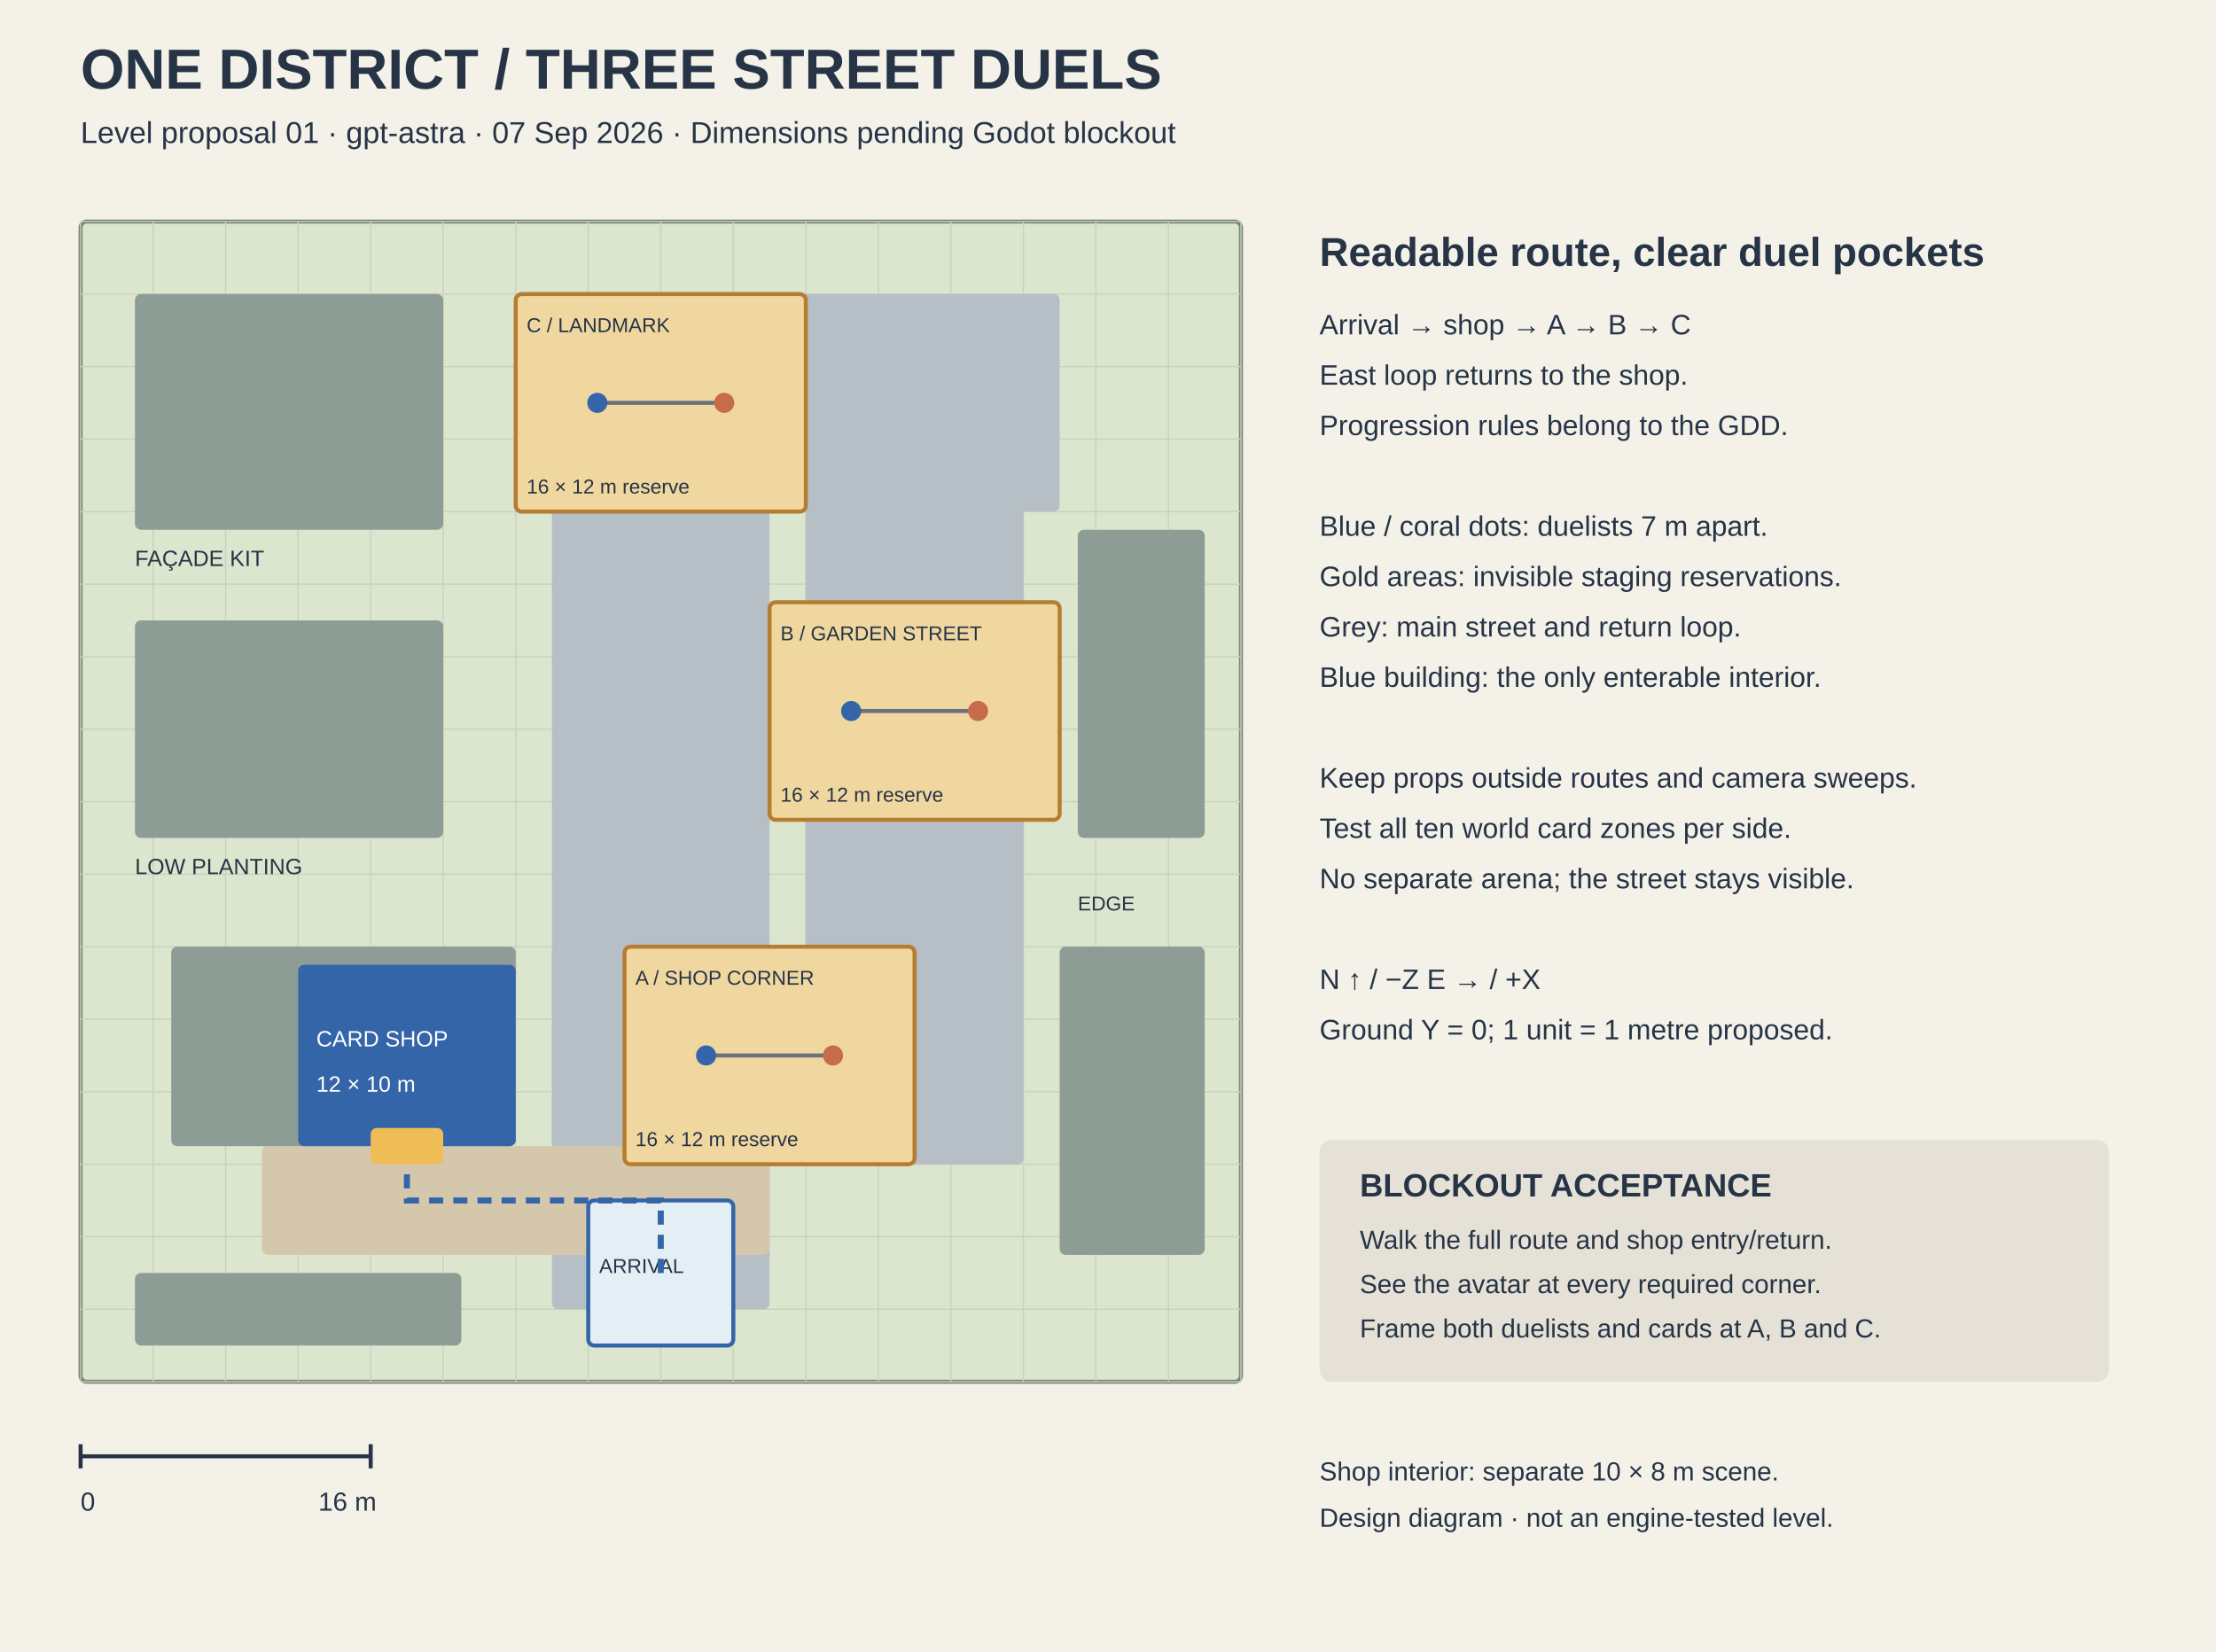
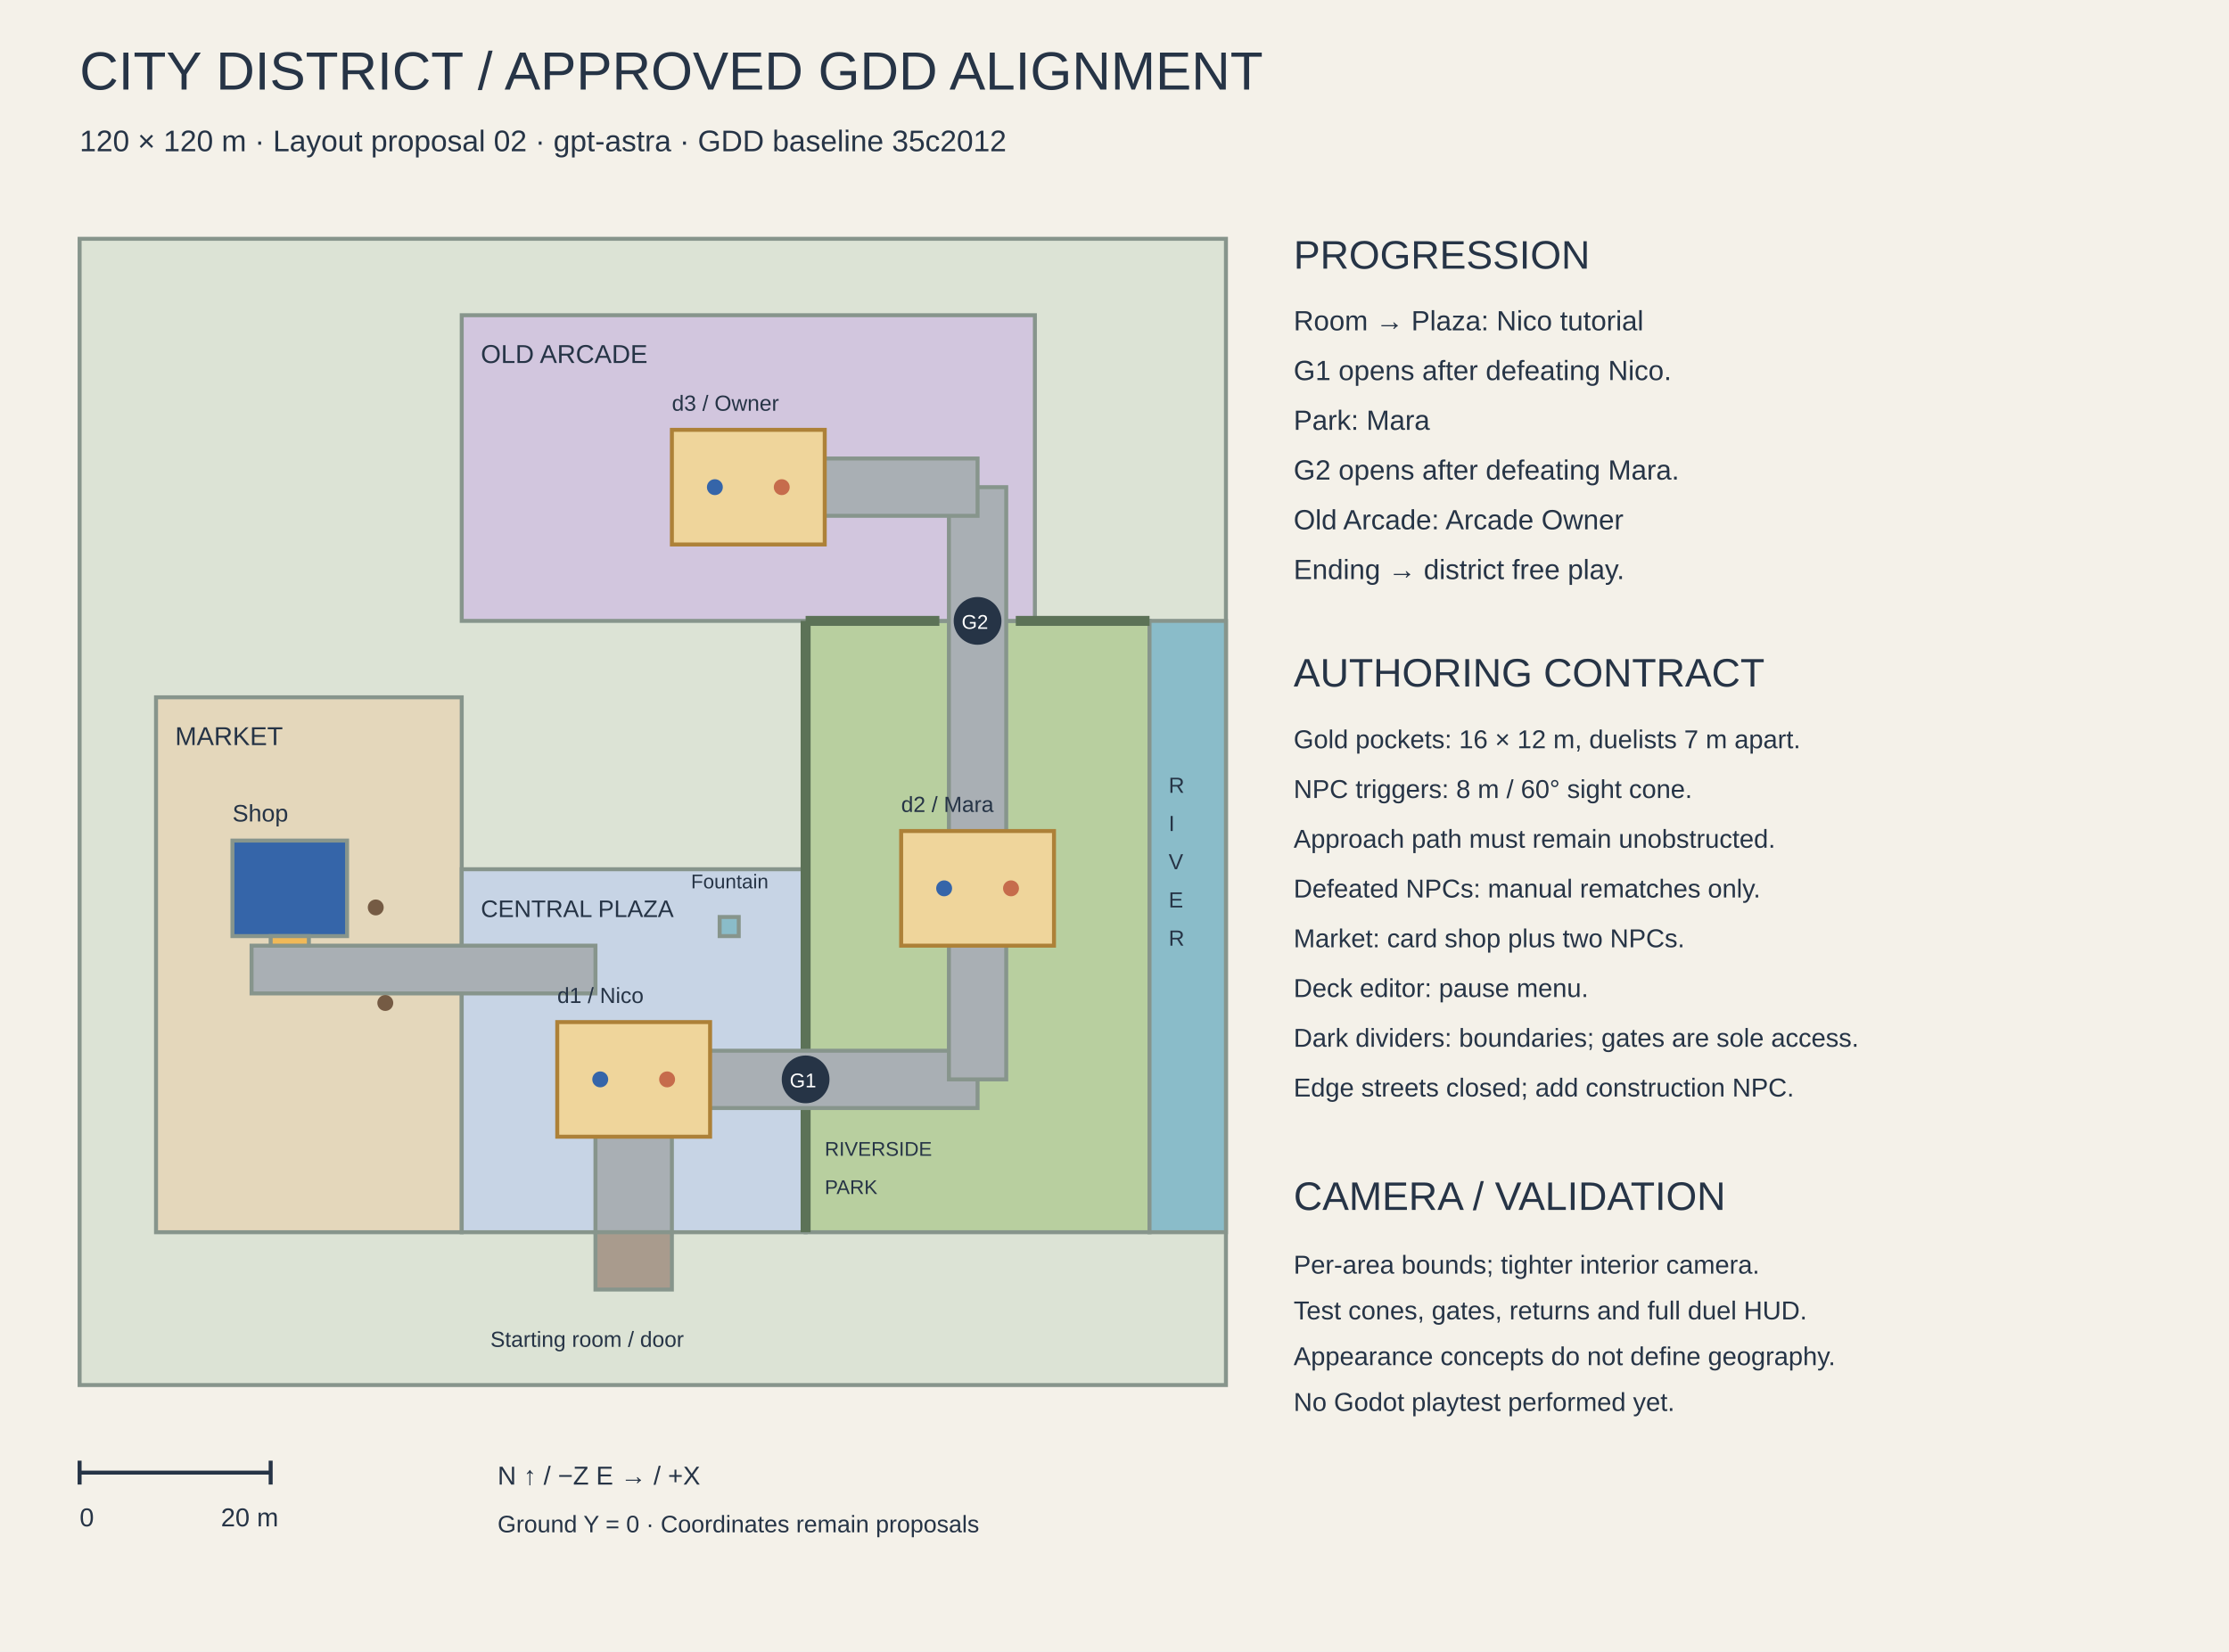
- <svg xmlns="http://www.w3.org/2000/svg" viewBox="0 0 1100 820" role="img" aria-labelledby="title desc">
-   <rect width="1100" height="820" fill="#f4f1e9" />
+ <svg xmlns="http://www.w3.org/2000/svg" viewBox="0 0 1120 830" role="img" aria-labelledby="title desc">
+   <rect width="1120" height="830" fill="#f4f1e9" />
  <g font-family="Arial, sans-serif" fill="#263446">
-     <text x="40" y="44" font-size="28" font-weight="bold">ONE DISTRICT / THREE STREET DUELS</text>
-     <text x="40" y="71" font-size="15">Level proposal 01 · gpt-astra · 07 Sep 2026 · Dimensions pending Godot blockout</text>
-     <rect x="40" y="110" width="576" height="576" rx="3" fill="#dce5ce" stroke="#778575" stroke-width="2" />
-     <path d="M 40 110 v 576 M 40 110 h 576" stroke="#c7d2bb" stroke-width="0.6" />
-     <path d="M 76 110 v 576 M 40 146 h 576" stroke="#c7d2bb" stroke-width="0.6" />
-     <path d="M 112 110 v 576 M 40 182 h 576" stroke="#c7d2bb" stroke-width="0.6" />
-     <path d="M 148 110 v 576 M 40 218 h 576" stroke="#c7d2bb" stroke-width="0.6" />
-     <path d="M 184 110 v 576 M 40 254 h 576" stroke="#c7d2bb" stroke-width="0.6" />
-     <path d="M 220 110 v 576 M 40 290 h 576" stroke="#c7d2bb" stroke-width="0.6" />
-     <path d="M 256 110 v 576 M 40 326 h 576" stroke="#c7d2bb" stroke-width="0.6" />
-     <path d="M 292 110 v 576 M 40 362 h 576" stroke="#c7d2bb" stroke-width="0.6" />
-     <path d="M 328 110 v 576 M 40 398 h 576" stroke="#c7d2bb" stroke-width="0.6" />
-     <path d="M 364 110 v 576 M 40 434 h 576" stroke="#c7d2bb" stroke-width="0.6" />
-     <path d="M 400 110 v 576 M 40 470 h 576" stroke="#c7d2bb" stroke-width="0.6" />
-     <path d="M 436 110 v 576 M 40 506 h 576" stroke="#c7d2bb" stroke-width="0.6" />
-     <path d="M 472 110 v 576 M 40 542 h 576" stroke="#c7d2bb" stroke-width="0.6" />
-     <path d="M 508 110 v 576 M 40 578 h 576" stroke="#c7d2bb" stroke-width="0.6" />
-     <path d="M 544 110 v 576 M 40 614 h 576" stroke="#c7d2bb" stroke-width="0.6" />
-     <path d="M 580 110 v 576 M 40 650 h 576" stroke="#c7d2bb" stroke-width="0.6" />
-     <path d="M 616 110 v 576 M 40 686 h 576" stroke="#c7d2bb" stroke-width="0.6" />
-     <rect x="274" y="146" width="108" height="504" rx="3" fill="#b6bec6" />
-     <rect x="382" y="146" width="144" height="108" rx="3" fill="#b6bec6" />
-     <rect x="400" y="200" width="108" height="378" rx="3" fill="#b6bec6" />
-     <rect x="274" y="470" width="234" height="108" rx="3" fill="#b6bec6" />
-     <rect x="130" y="569" width="252" height="54" rx="3" fill="#d5c7ac" />
-     <rect x="67" y="146" width="153" height="117" rx="3" fill="#8d9c95" />
-     <rect x="67" y="308" width="153" height="108" rx="3" fill="#8d9c95" />
-     <rect x="85" y="470" width="171" height="99" rx="3" fill="#8d9c95" />
-     <rect x="535" y="263" width="63" height="153" rx="3" fill="#8d9c95" />
-     <rect x="526" y="470" width="72" height="153" rx="3" fill="#8d9c95" />
-     <rect x="67" y="632" width="162" height="36" rx="3" fill="#8d9c95" />
-     <rect x="148" y="479" width="108" height="90" rx="3" fill="#3565a9" />
-     <text x="157" y="519.5" font-size="11" fill="white">CARD SHOP</text>
-     <text x="157" y="542" font-size="11" fill="white">12 × 10 m</text>
-     <rect x="184" y="560" width="36" height="18" rx="3" fill="#f0bc55" />
-     <rect x="310" y="470" width="144" height="108" rx="3" fill="#f0d7a0" stroke="#b47d2f" stroke-width="2" />
-     <text x="315.4" y="488.9" font-size="10" fill="#263446">A / SHOP CORNER</text>
-     <path d="M 350.5 524.0 h 63" stroke="#69717a" stroke-width="2" />
-     <circle cx="350.5" cy="524.0" r="5" fill="#3565a9" />
-     <circle cx="413.5" cy="524.0" r="5" fill="#c66c4c" />
-     <text x="315.4" y="569" font-size="10" fill="#263446">16 × 12 m reserve</text>
-     <rect x="382" y="299" width="144" height="108" rx="3" fill="#f0d7a0" stroke="#b47d2f" stroke-width="2" />
-     <text x="387.4" y="317.9" font-size="10" fill="#263446">B / GARDEN STREET</text>
-     <path d="M 422.5 353.0 h 63" stroke="#69717a" stroke-width="2" />
-     <circle cx="422.5" cy="353.0" r="5" fill="#3565a9" />
-     <circle cx="485.5" cy="353.0" r="5" fill="#c66c4c" />
-     <text x="387.4" y="398" font-size="10" fill="#263446">16 × 12 m reserve</text>
-     <rect x="256" y="146" width="144" height="108" rx="3" fill="#f0d7a0" stroke="#b47d2f" stroke-width="2" />
-     <text x="261.4" y="164.9" font-size="10" fill="#263446">C / LANDMARK</text>
-     <path d="M 296.5 200.0 h 63" stroke="#69717a" stroke-width="2" />
-     <circle cx="296.5" cy="200.0" r="5" fill="#3565a9" />
-     <circle cx="359.5" cy="200.0" r="5" fill="#c66c4c" />
-     <text x="261.4" y="245" font-size="10" fill="#263446">16 × 12 m reserve</text>
-     <rect x="292" y="596" width="72" height="72" rx="3" fill="#e3eef5" stroke="#3565a9" stroke-width="2" />
-     <text x="297.4" y="632" font-size="10" fill="#263446">ARRIVAL</text>
-     <text x="67" y="281" font-size="11" fill="#263446">FAÇADE KIT</text>
-     <text x="67" y="434" font-size="11" fill="#263446">LOW PLANTING</text>
-     <text x="535" y="452" font-size="10" fill="#263446">EDGE</text>
-     <path d="M 328 632 L 328 596 L 202 596 L 202 581" fill="none" stroke="#3565a9" stroke-width="3" stroke-dasharray="7 5" />
-     <text x="655" y="132" font-size="20" font-weight="bold">Readable route, clear duel pockets</text>
-     <text x="655" y="166" font-size="14">Arrival → shop → A → B → C</text>
-     <text x="655" y="191" font-size="14">East loop returns to the shop.</text>
-     <text x="655" y="216" font-size="14">Progression rules belong to the GDD.</text>
-     <text x="655" y="241" font-size="14" />
-     <text x="655" y="266" font-size="14">Blue / coral dots: duelists 7 m apart.</text>
-     <text x="655" y="291" font-size="14">Gold areas: invisible staging reservations.</text>
-     <text x="655" y="316" font-size="14">Grey: main street and return loop.</text>
-     <text x="655" y="341" font-size="14">Blue building: the only enterable interior.</text>
-     <text x="655" y="366" font-size="14" />
-     <text x="655" y="391" font-size="14">Keep props outside routes and camera sweeps.</text>
-     <text x="655" y="416" font-size="14">Test all ten world card zones per side.</text>
-     <text x="655" y="441" font-size="14">No separate arena; the street stays visible.</text>
-     <text x="655" y="466" font-size="14" />
-     <text x="655" y="491" font-size="14">N ↑  /  −Z       E →  /  +X</text>
-     <text x="655" y="516" font-size="14">Ground Y = 0; 1 unit = 1 metre proposed.</text>
-     <rect x="655" y="566" width="392" height="120" rx="6" fill="#e5e1d6" />
-     <text x="675" y="594" font-size="16" font-weight="bold">BLOCKOUT ACCEPTANCE</text>
-     <text x="675" y="620" font-size="13">Walk the full route and shop entry/return.</text>
-     <text x="675" y="642" font-size="13">See the avatar at every required corner.</text>
-     <text x="675" y="664" font-size="13">Frame both duelists and cards at A, B and C.</text>
-     <path d="M 40 723 h 144 M 40 717 v 12 M 184 717 v 12" stroke="#263446" stroke-width="2" />
-     <text x="40" y="750" font-size="13">0</text>
-     <text x="158" y="750" font-size="13">16 m</text>
-     <text x="655" y="735" font-size="13">Shop interior: separate 10 × 8 m scene.</text>
-     <text x="655" y="758" font-size="13">Design diagram · not an engine-tested level.</text>
+     <text x="40" y="45" font-size="27">CITY DISTRICT / APPROVED GDD ALIGNMENT</text>
+     <text x="40" y="76" font-size="15">120 × 120 m · Layout proposal 02 · gpt-astra · GDD baseline 35c2012</text>
+     <rect x="40.0" y="120.0" width="576.0" height="576.0" fill="#dce3d5" stroke="#87958c" stroke-width="2" />
+     <rect x="78.4" y="350.4" width="153.6" height="268.8" fill="#e4d7bb" stroke="#87958c" stroke-width="2" />
+     <rect x="232.0" y="436.8" width="172.8" height="182.4" fill="#c7d4e5" stroke="#87958c" stroke-width="2" />
+     <rect x="404.8" y="312.0" width="172.8" height="307.2" fill="#b8cf9f" stroke="#87958c" stroke-width="2" />
+     <rect x="232.0" y="158.4" width="288.0" height="153.6" fill="#d2c6de" stroke="#87958c" stroke-width="2" />
+     <text x="88.0" y="374.4" font-size="13">MARKET</text>
+     <text x="241.6" y="460.8" font-size="12">CENTRAL PLAZA</text>
+     <text x="414.4" y="580.8" font-size="10">RIVERSIDE</text>
+     <text x="414.4" y="600.0" font-size="10">PARK</text>
+     <text x="241.6" y="182.4" font-size="13">OLD ARCADE</text>
+     <rect x="577.6" y="312.0" width="38.4" height="307.2" fill="#8abcc9" stroke="#87958c" stroke-width="2" />
+     <text x="587.2" y="398.4" font-size="11">R</text>
+     <text x="587.2" y="417.6" font-size="11">I</text>
+     <text x="587.2" y="436.8" font-size="11">V</text>
+     <text x="587.2" y="456.0" font-size="11">E</text>
+     <text x="587.2" y="475.2" font-size="11">R</text>
+     <path d="M 404.8 312 V 528 M 404.8 556.8 V 619.2 M 404.8 312 H 472 M 510.4 312 H 577.6" fill="none" stroke="#5c7257" stroke-width="5" />
+     <rect x="126.4" y="475.2" width="172.8" height="24.0" fill="#a9afb4" stroke="#87958c" stroke-width="2" />
+     <rect x="299.2" y="542.4" width="38.4" height="76.8" fill="#a9afb4" stroke="#87958c" stroke-width="2" />
+     <rect x="318.4" y="528.0" width="172.8" height="28.8" fill="#a9afb4" stroke="#87958c" stroke-width="2" />
+     <rect x="476.8" y="244.8" width="28.8" height="297.6" fill="#a9afb4" stroke="#87958c" stroke-width="2" />
+     <rect x="376.0" y="230.4" width="115.2" height="28.8" fill="#a9afb4" stroke="#87958c" stroke-width="2" />
+     <rect x="116.8" y="422.4" width="57.6" height="48.0" fill="#3565a9" stroke="#87958c" stroke-width="2" />
+     <text x="116.8" y="412.8" font-size="12">Shop</text>
+     <rect x="136.0" y="470.4" width="19.2" height="4.8" fill="#f0b958" stroke="#87958c" stroke-width="2" />
+     <rect x="299.2" y="619.2" width="38.4" height="28.8" fill="#a99b8d" stroke="#87958c" stroke-width="2" />
+     <text x="246.4" y="676.8" font-size="11">Starting room / door</text>
+     <rect x="280.0" y="513.6" width="76.8" height="57.6" fill="#efd59b" stroke="#ad8138" stroke-width="2" />
+     <text x="280.0" y="504.0" font-size="11">d1 / Nico</text>
+     <circle cx="301.6" cy="542.4" r="4" fill="#3565a9" />
+     <circle cx="335.2" cy="542.4" r="4" fill="#c66c4c" />
+     <rect x="452.8" y="417.6" width="76.8" height="57.6" fill="#efd59b" stroke="#ad8138" stroke-width="2" />
+     <text x="452.8" y="408.0" font-size="11">d2 / Mara</text>
+     <circle cx="474.4" cy="446.4" r="4" fill="#3565a9" />
+     <circle cx="508.0" cy="446.4" r="4" fill="#c66c4c" />
+     <rect x="337.6" y="216.0" width="76.8" height="57.6" fill="#efd59b" stroke="#ad8138" stroke-width="2" />
+     <text x="337.6" y="206.4" font-size="11">d3 / Owner</text>
+     <circle cx="359.2" cy="244.8" r="4" fill="#3565a9" />
+     <circle cx="392.8" cy="244.8" r="4" fill="#c66c4c" />
+     <rect x="361.6" y="460.8" width="9.6" height="9.6" fill="#8abcc9" stroke="#87958c" stroke-width="2" />
+     <text x="347.2" y="446.4" font-size="10">Fountain</text>
+     <circle cx="188.8" cy="456.0" r="4" fill="#755b44" />
+     <circle cx="193.6" cy="504.0" r="4" fill="#755b44" />
+     <circle cx="404.8" cy="542.4" r="12" fill="#263446" />
+     <text x="396.8" y="546.4" fill="white" font-size="10">G1</text>
+     <circle cx="491.2" cy="312.0" r="12" fill="#263446" />
+     <text x="483.2" y="316.0" fill="white" font-size="10">G2</text>
+     <text x="650" y="135" font-size="20">PROGRESSION</text>
+     <text x="650" y="166" font-size="14">Room → Plaza: Nico tutorial</text>
+     <text x="650" y="191" font-size="14">G1 opens after defeating Nico.</text>
+     <text x="650" y="216" font-size="14">Park: Mara</text>
+     <text x="650" y="241" font-size="14">G2 opens after defeating Mara.</text>
+     <text x="650" y="266" font-size="14">Old Arcade: Arcade Owner</text>
+     <text x="650" y="291" font-size="14">Ending → district free play.</text>
+     <text x="650" y="345" font-size="20">AUTHORING CONTRACT</text>
+     <text x="650" y="376" font-size="13">Gold pockets: 16 × 12 m, duelists 7 m apart.</text>
+     <text x="650" y="401" font-size="13">NPC triggers: 8 m / 60° sight cone.</text>
+     <text x="650" y="426" font-size="13">Approach path must remain unobstructed.</text>
+     <text x="650" y="451" font-size="13">Defeated NPCs: manual rematches only.</text>
+     <text x="650" y="476" font-size="13">Market: card shop plus two NPCs.</text>
+     <text x="650" y="501" font-size="13">Deck editor: pause menu.</text>
+     <text x="650" y="526" font-size="13">Dark dividers: boundaries; gates are sole access.</text>
+     <text x="650" y="551" font-size="13">Edge streets closed; add construction NPC.</text>
+     <text x="650" y="608" font-size="20">CAMERA / VALIDATION</text>
+     <text x="650" y="640" font-size="13">Per-area bounds; tighter interior camera.</text>
+     <text x="650" y="663" font-size="13">Test cones, gates, returns and full duel HUD.</text>
+     <text x="650" y="686" font-size="13">Appearance concepts do not define geography.</text>
+     <text x="650" y="709" font-size="13">No Godot playtest performed yet.</text>
+     <path d="M 40 740 h 96 M 40 734 v 12 M 136 734 v 12" stroke="#263446" stroke-width="2" />
+     <text x="40" y="767" font-size="13">0</text>
+     <text x="111" y="767" font-size="13">20 m</text>
+     <text x="250" y="746" font-size="13">N ↑ / −Z       E → / +X</text>
+     <text x="250" y="770" font-size="12">Ground Y = 0 · Coordinates remain proposals</text>
  </g>
</svg>
